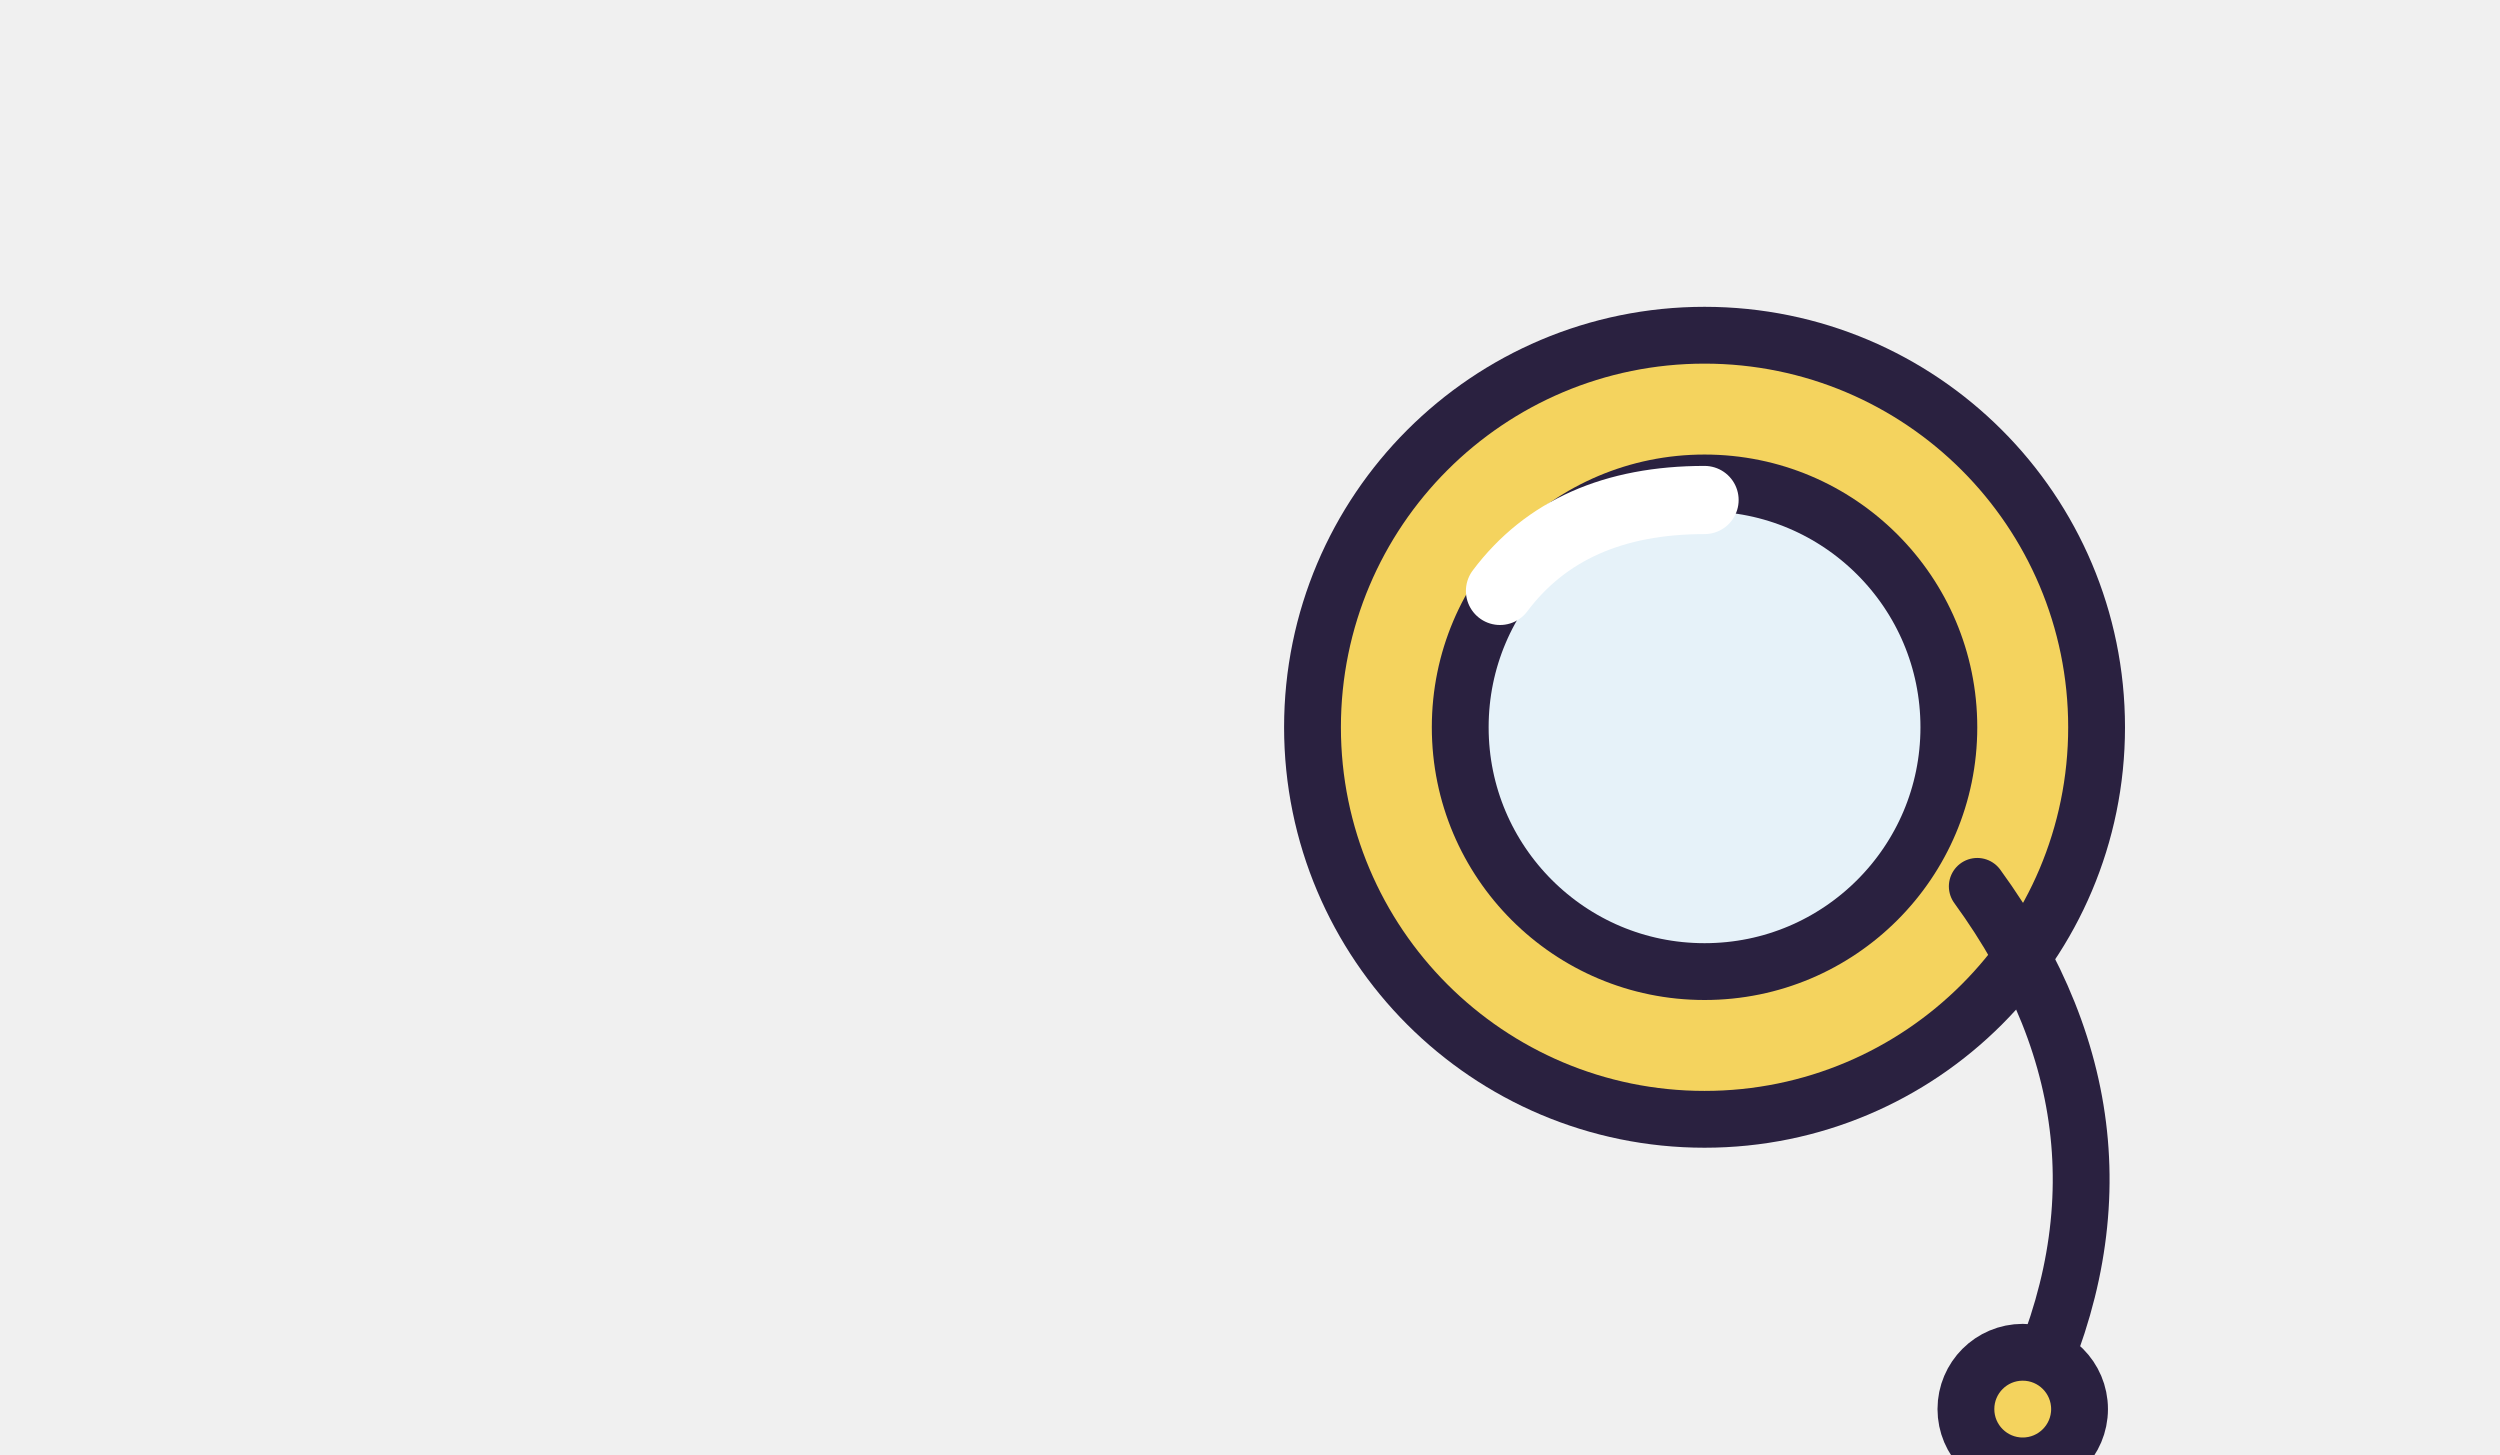
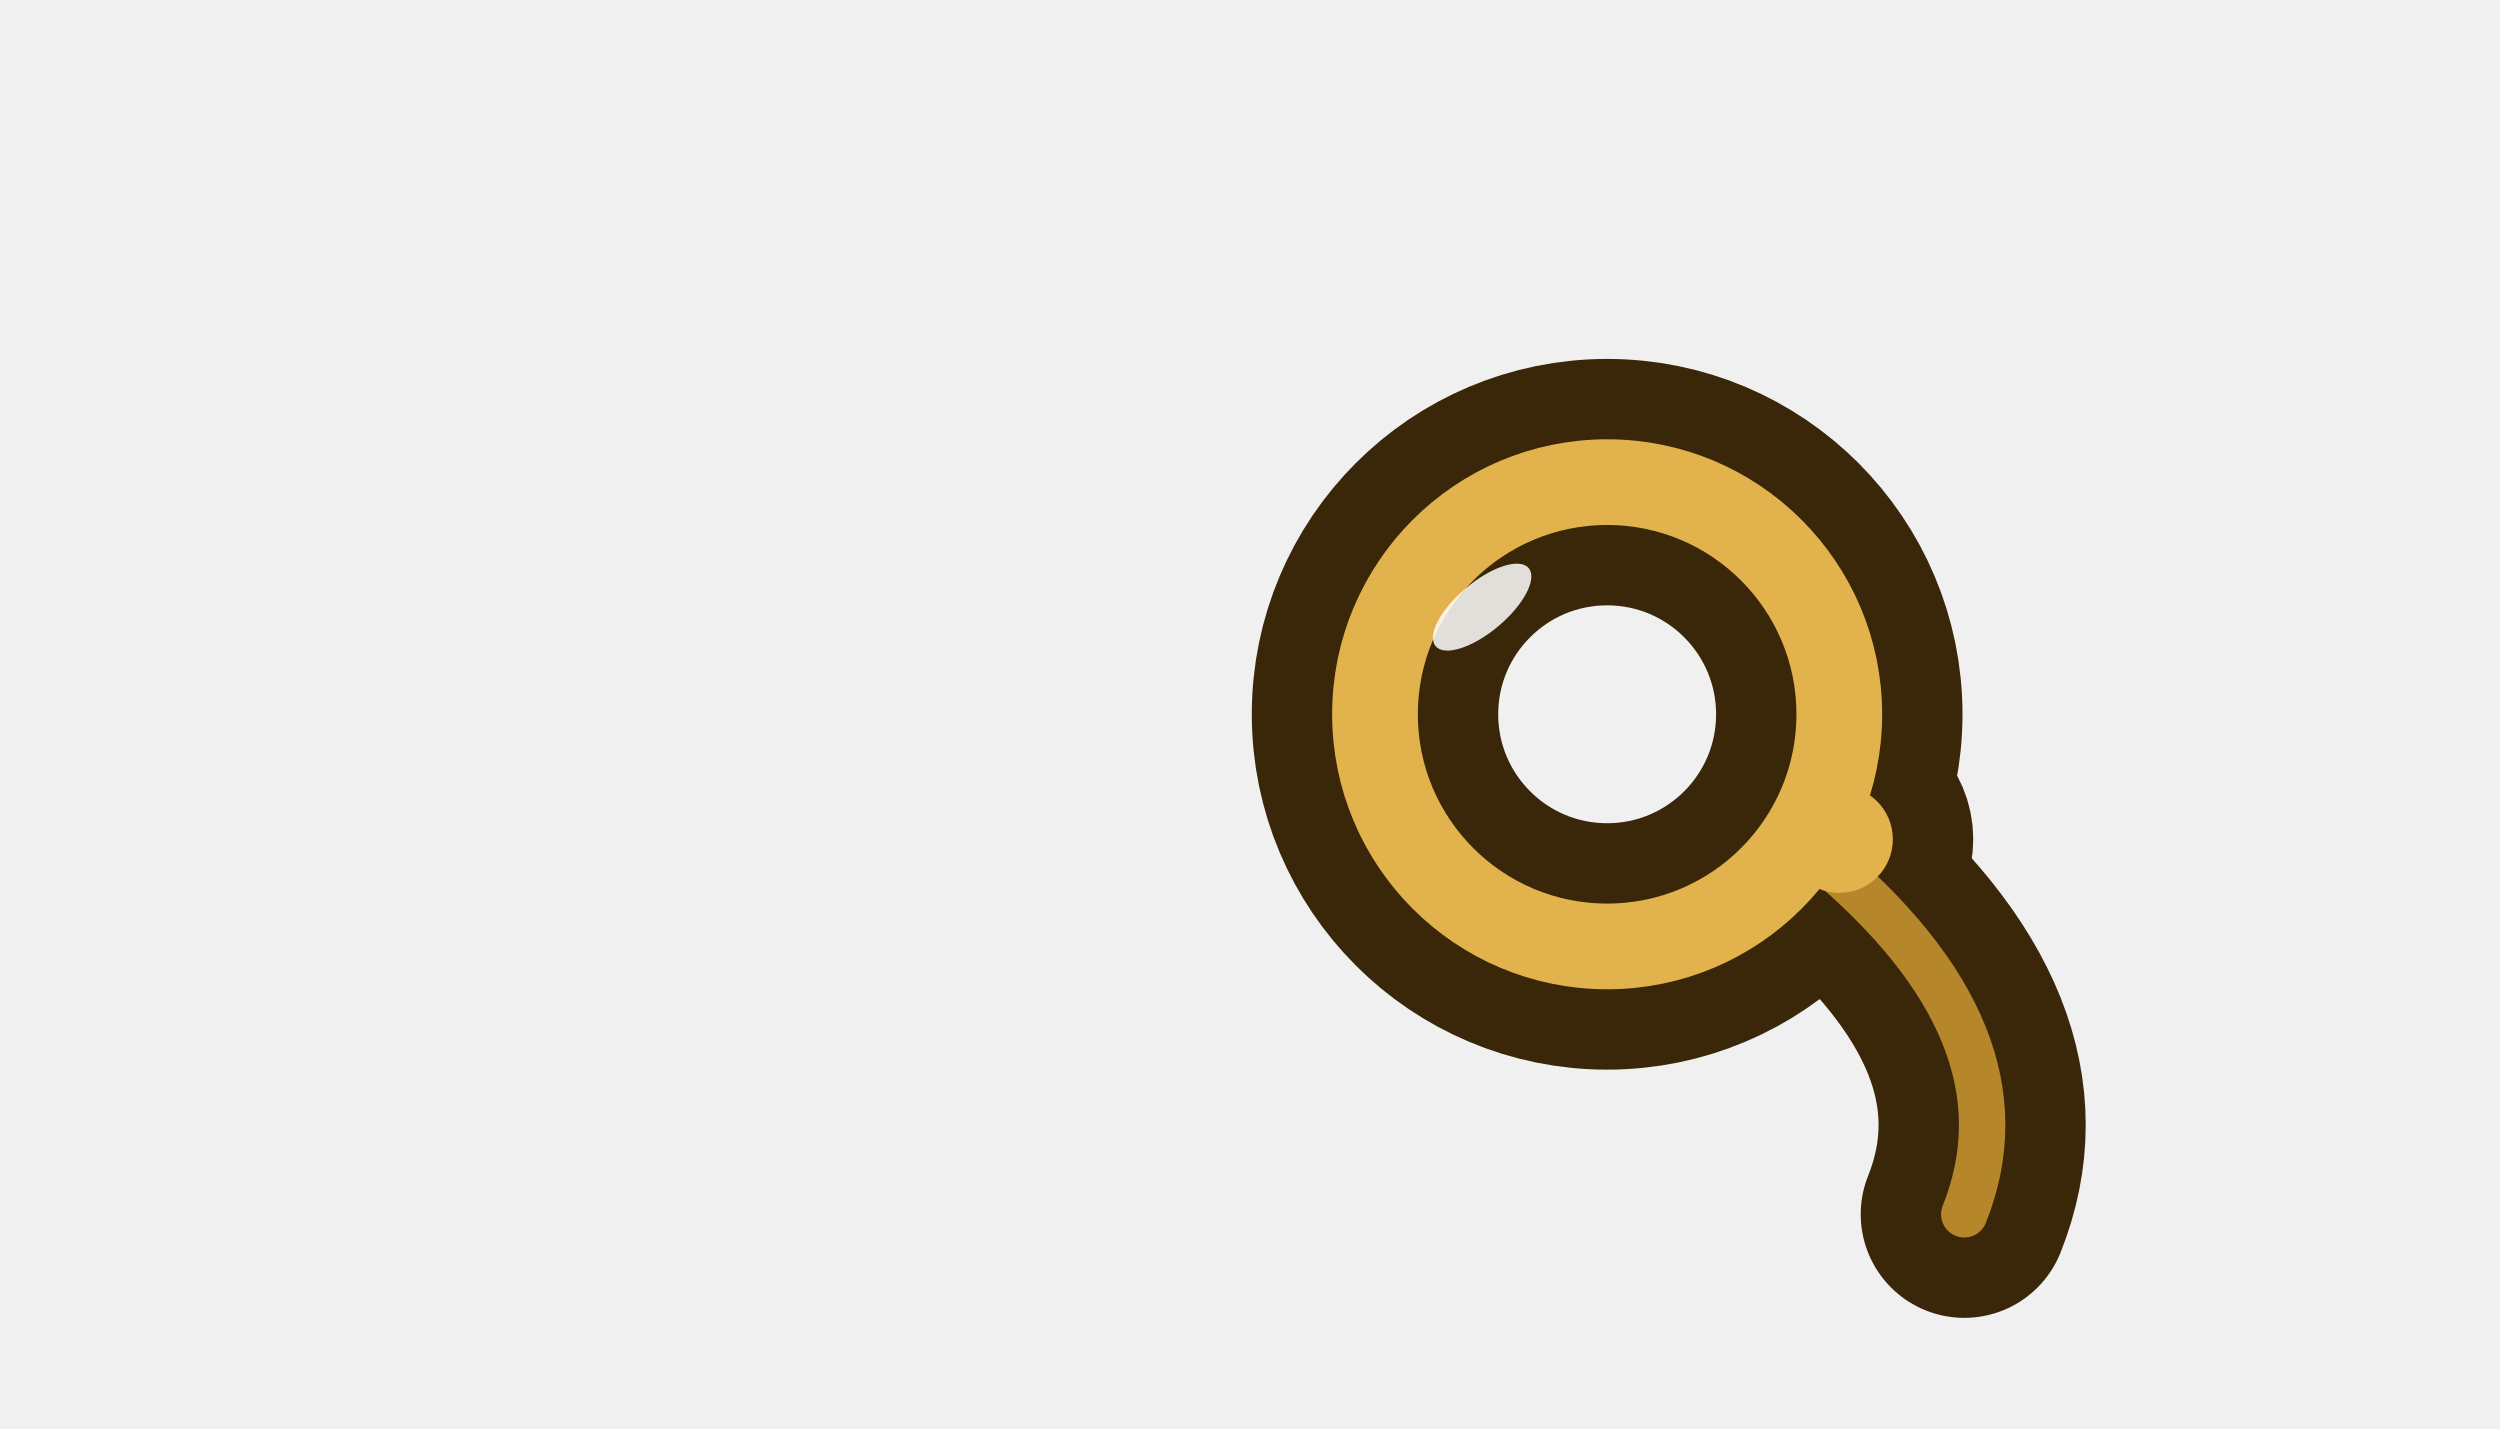
- <svg xmlns="http://www.w3.org/2000/svg" class="cr" viewBox="-55 -32 110 64" aria-label="Monóculo" width="110" height="64">
-   <circle fill="#dff4ff" opacity=".6" cx="20" cy="0" r="14" stroke="none" />
-   <circle class="tl ink s9" cx="20" cy="0" r="14" fill="none" stroke="rgb(42, 33, 64)" stroke-width="9" stroke-linejoin="round" stroke-linecap="round" />
-   <circle class="tl s4" stroke="#f4d35e" cx="20" cy="0" r="14" fill="none" stroke-width="4" stroke-linejoin="round" stroke-linecap="round" />
-   <path class="a t ln" d="M32 7 Q40 18 34 30" fill="none" stroke="rgb(42, 33, 64)" stroke-width="2.5" stroke-linejoin="round" stroke-linecap="round" />
-   <circle class="a t" fill="#f4d35e" cx="34" cy="30" r="2.5" stroke="rgb(42, 33, 64)" stroke-width="2.5" stroke-linejoin="round" stroke-linecap="round" />
-   <path class="tl s3" stroke="#fff" d="M11 -6 Q14 -10 20 -10" fill="none" stroke-width="3" stroke-linejoin="round" stroke-linecap="round" />
+ <svg xmlns="http://www.w3.org/2000/svg" viewBox="-70 -40 140 80" width="140" height="80">
+   <g class="o">
+     <path d="M32 8 Q44 18 40 28" fill="none" stroke="#3a2608" stroke-width="11.6" stroke-linecap="round" stroke-linejoin="round" />
+     <circle cx="20" cy="0" r="13" fill="none" stroke="#3a2608" stroke-width="13.8" />
+     <circle stroke="#3a2608" stroke-width="9.0" stroke-linejoin="round" cx="33" cy="7" r="3" fill="#3a2608" />
+   </g>
+   <path d="M32 8 Q44 18 40 28" fill="none" stroke="#b5862a" stroke-width="2.6" stroke-linecap="round" stroke-linejoin="round" />
+   <circle cx="20" cy="0" r="13" fill="none" stroke="#e2b34c" stroke-width="4.8" />
+   <circle cx="33" cy="7" r="3" fill="#e2b34c" />
+   <ellipse cx="13" cy="-6" rx="3.4" ry="1.4" fill="#ffffff" opacity="0.85" transform="rotate(-40 13 -6)" />
</svg>
